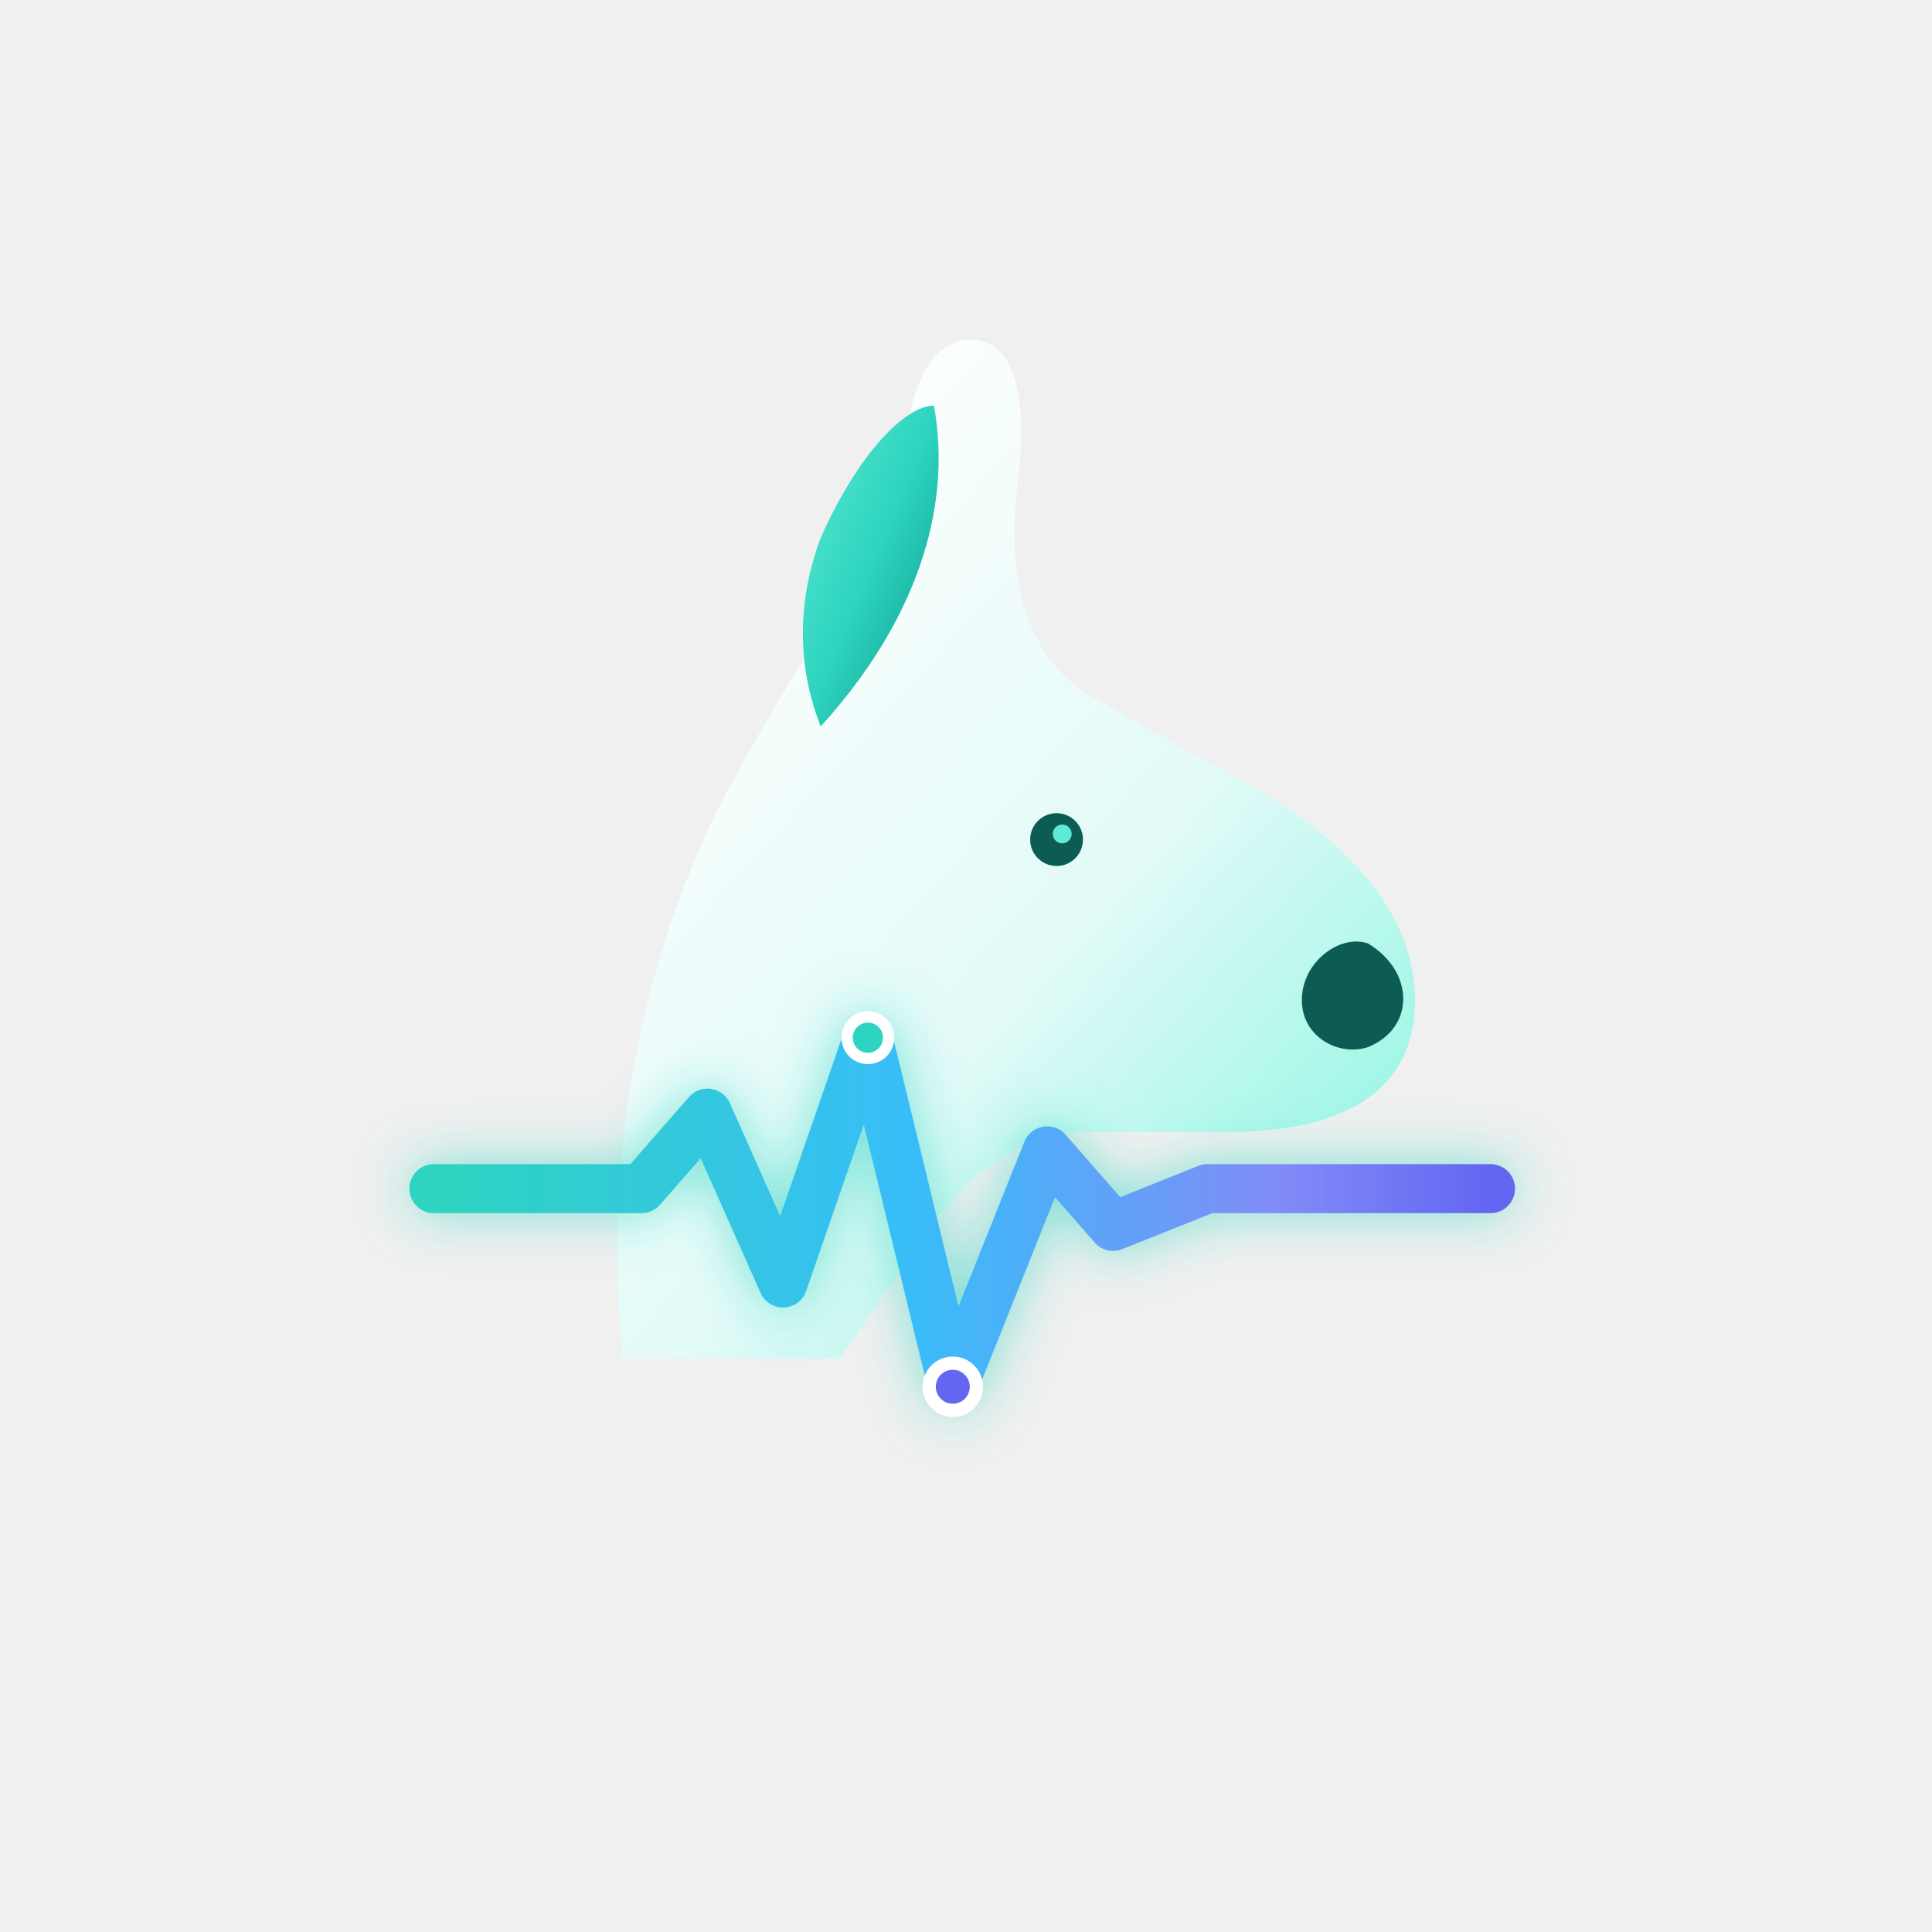
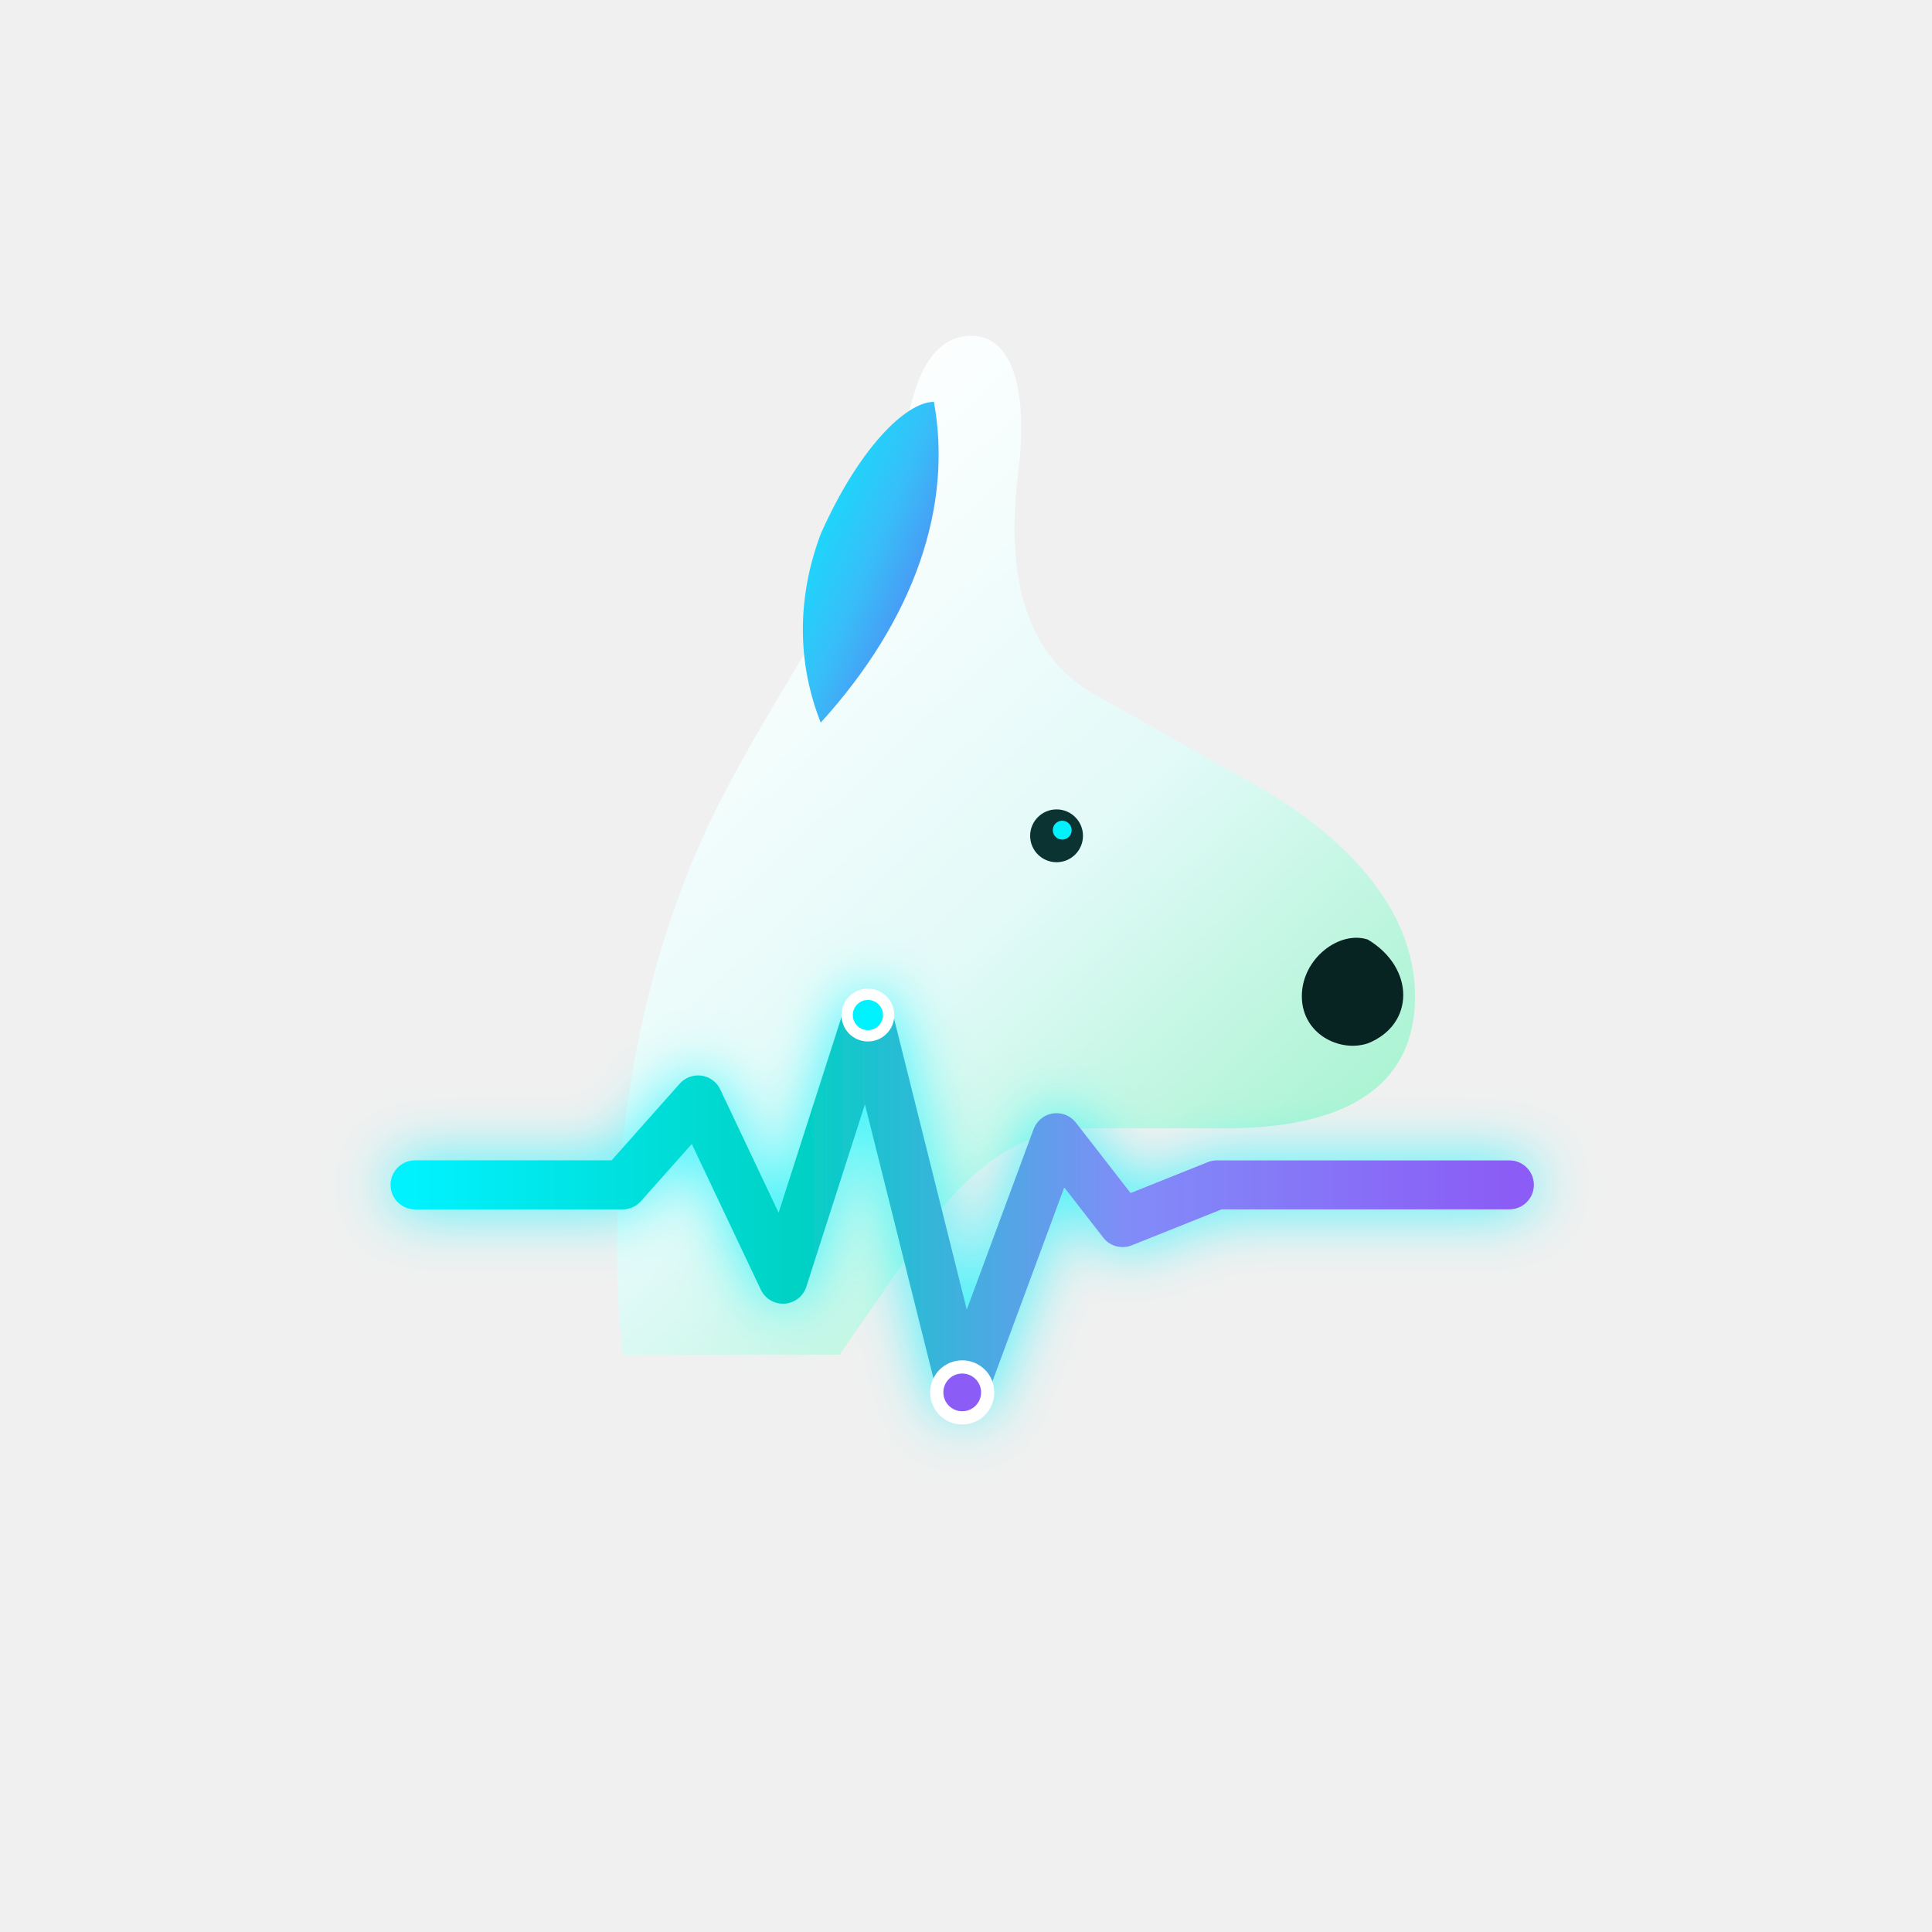
<svg xmlns="http://www.w3.org/2000/svg" viewBox="0 0 1024 1024" width="1024" height="1024">
  <defs>
-     <linearGradient id="dogBodyGrad" x1="15%" y1="10%" x2="85%" y2="90%">
+     <linearGradient id="caninePearl" x1="20%" y1="10%" x2="80%" y2="90%">
      <stop offset="0%" stop-color="#FFFFFF" />
-       <stop offset="60%" stop-color="#E2FAF8" />
-       <stop offset="100%" stop-color="#99F6E4" />
+       <stop offset="55%" stop-color="#E2FAF8" />
+       <stop offset="100%" stop-color="#A7F3D0" />
    </linearGradient>
-     <linearGradient id="tealAccent" x1="0%" y1="0%" x2="100%" y2="100%">
-       <stop offset="0%" stop-color="#5EEAD4" />
-       <stop offset="50%" stop-color="#2DD4BF" />
-       <stop offset="100%" stop-color="#0D9488" />
-     </linearGradient>
-     <linearGradient id="pulseGrad" x1="0%" y1="0%" x2="100%" y2="0%">
-       <stop offset="0%" stop-color="#2DD4BF" />
-       <stop offset="45%" stop-color="#38BDF8" />
-       <stop offset="80%" stop-color="#818CF8" />
+     <linearGradient id="earAurora" x1="0%" y1="0%" x2="100%" y2="100%">
+       <stop offset="0%" stop-color="#00F2FE" />
+       <stop offset="50%" stop-color="#38BDF8" />
      <stop offset="100%" stop-color="#6366F1" />
    </linearGradient>
-     <filter id="pulseGlow" x="-30%" y="-30%" width="160%" height="160%">
-       <feDropShadow dx="0" dy="0" stdDeviation="14" flood-color="#2DD4BF" flood-opacity="0.6" />
+     <linearGradient id="telemetryPulse" x1="0%" y1="0%" x2="100%" y2="0%">
+       <stop offset="0%" stop-color="#00F2FE" />
+       <stop offset="35%" stop-color="#00D2C4" />
+       <stop offset="65%" stop-color="#818CF8" />
+       <stop offset="100%" stop-color="#8B5CF6" />
+     </linearGradient>
+     <filter id="neonPulseGlow" x="-30%" y="-30%" width="160%" height="160%">
+       <feDropShadow dx="0" dy="0" stdDeviation="16" flood-color="#00F2FE" flood-opacity="0.75" />
    </filter>
  </defs>
-   <g transform="translate(0, -10)">
-     <path d="M 330,730               C 320,640 335,530 380,440              C 415,370 470,300 480,240              C 485,210 495,190 515,190              C 535,190 545,215 540,260              C 532,320 545,360 580,380              L 660,425              C 715,455 750,495 750,540              C 750,590 710,610 650,610              L 575,610              C 540,610 510,635 490,665              L 445,730 Z" fill="url(#dogBodyGrad)" />
-     <path d="M 495,225               C 505,280 485,340 435,395               C 425,370 420,335 435,295               C 455,250 480,225 495,225 Z" fill="url(#tealAccent)" />
-     <path d="M 725,510               C 750,525 750,555 725,565               C 710,570 690,560 690,540               C 690,520 710,505 725,510 Z" fill="#0D5C54" />
-     <circle cx="560" cy="455" r="14" fill="#0D5C54" />
-     <circle cx="563" cy="452" r="5" fill="#5EEAD4" />
-     <path d="M 230,640               L 340,640               L 375,600               L 415,690               L 460,560               L 505,745               L 555,620               L 590,660               L 640,640               L 790,640" fill="none" stroke="url(#pulseGrad)" stroke-width="26" stroke-linecap="round" stroke-linejoin="round" filter="url(#pulseGlow)" />
-     <circle cx="505" cy="745" r="16" fill="#FFFFFF" />
-     <circle cx="505" cy="745" r="9" fill="#6366F1" />
-     <circle cx="460" cy="560" r="14" fill="#FFFFFF" />
-     <circle cx="460" cy="560" r="8" fill="#2DD4BF" />
+   <g transform="translate(0, -12)">
+     <path d="M 330,730               C 320,640 335,530 380,440              C 415,370 470,300 480,240              C 485,210 495,190 515,190              C 535,190 545,215 540,260              C 532,320 545,360 580,380              L 660,425              C 715,455 750,495 750,540              C 750,590 710,610 650,610              L 575,610              C 540,610 510,635 490,665              L 445,730 Z" fill="url(#caninePearl)" />
+     <path d="M 495,225               C 505,280 485,340 435,395               C 425,370 420,335 435,295               C 455,250 480,225 495,225 Z" fill="url(#earAurora)" />
+     <path d="M 725,510               C 750,525 750,555 725,565               C 710,570 690,560 690,540               C 690,520 710,505 725,510 Z" fill="#072322" />
+     <circle cx="560" cy="455" r="14" fill="#0A3331" />
+     <circle cx="563" cy="452" r="5" fill="#00F2FE" />
+     <path d="M 220,640               L 330,640               L 370,595               L 415,690               L 460,550               L 510,750               L 560,615               L 595,660               L 645,640               L 800,640" fill="none" stroke="url(#telemetryPulse)" stroke-width="26" stroke-linecap="round" stroke-linejoin="round" filter="url(#neonPulseGlow)" />
+     <circle cx="510" cy="750" r="17" fill="#FFFFFF" />
+     <circle cx="510" cy="750" r="10" fill="#8B5CF6" />
+     <circle cx="460" cy="550" r="14" fill="#FFFFFF" />
+     <circle cx="460" cy="550" r="8" fill="#00F2FE" />
  </g>
</svg>
